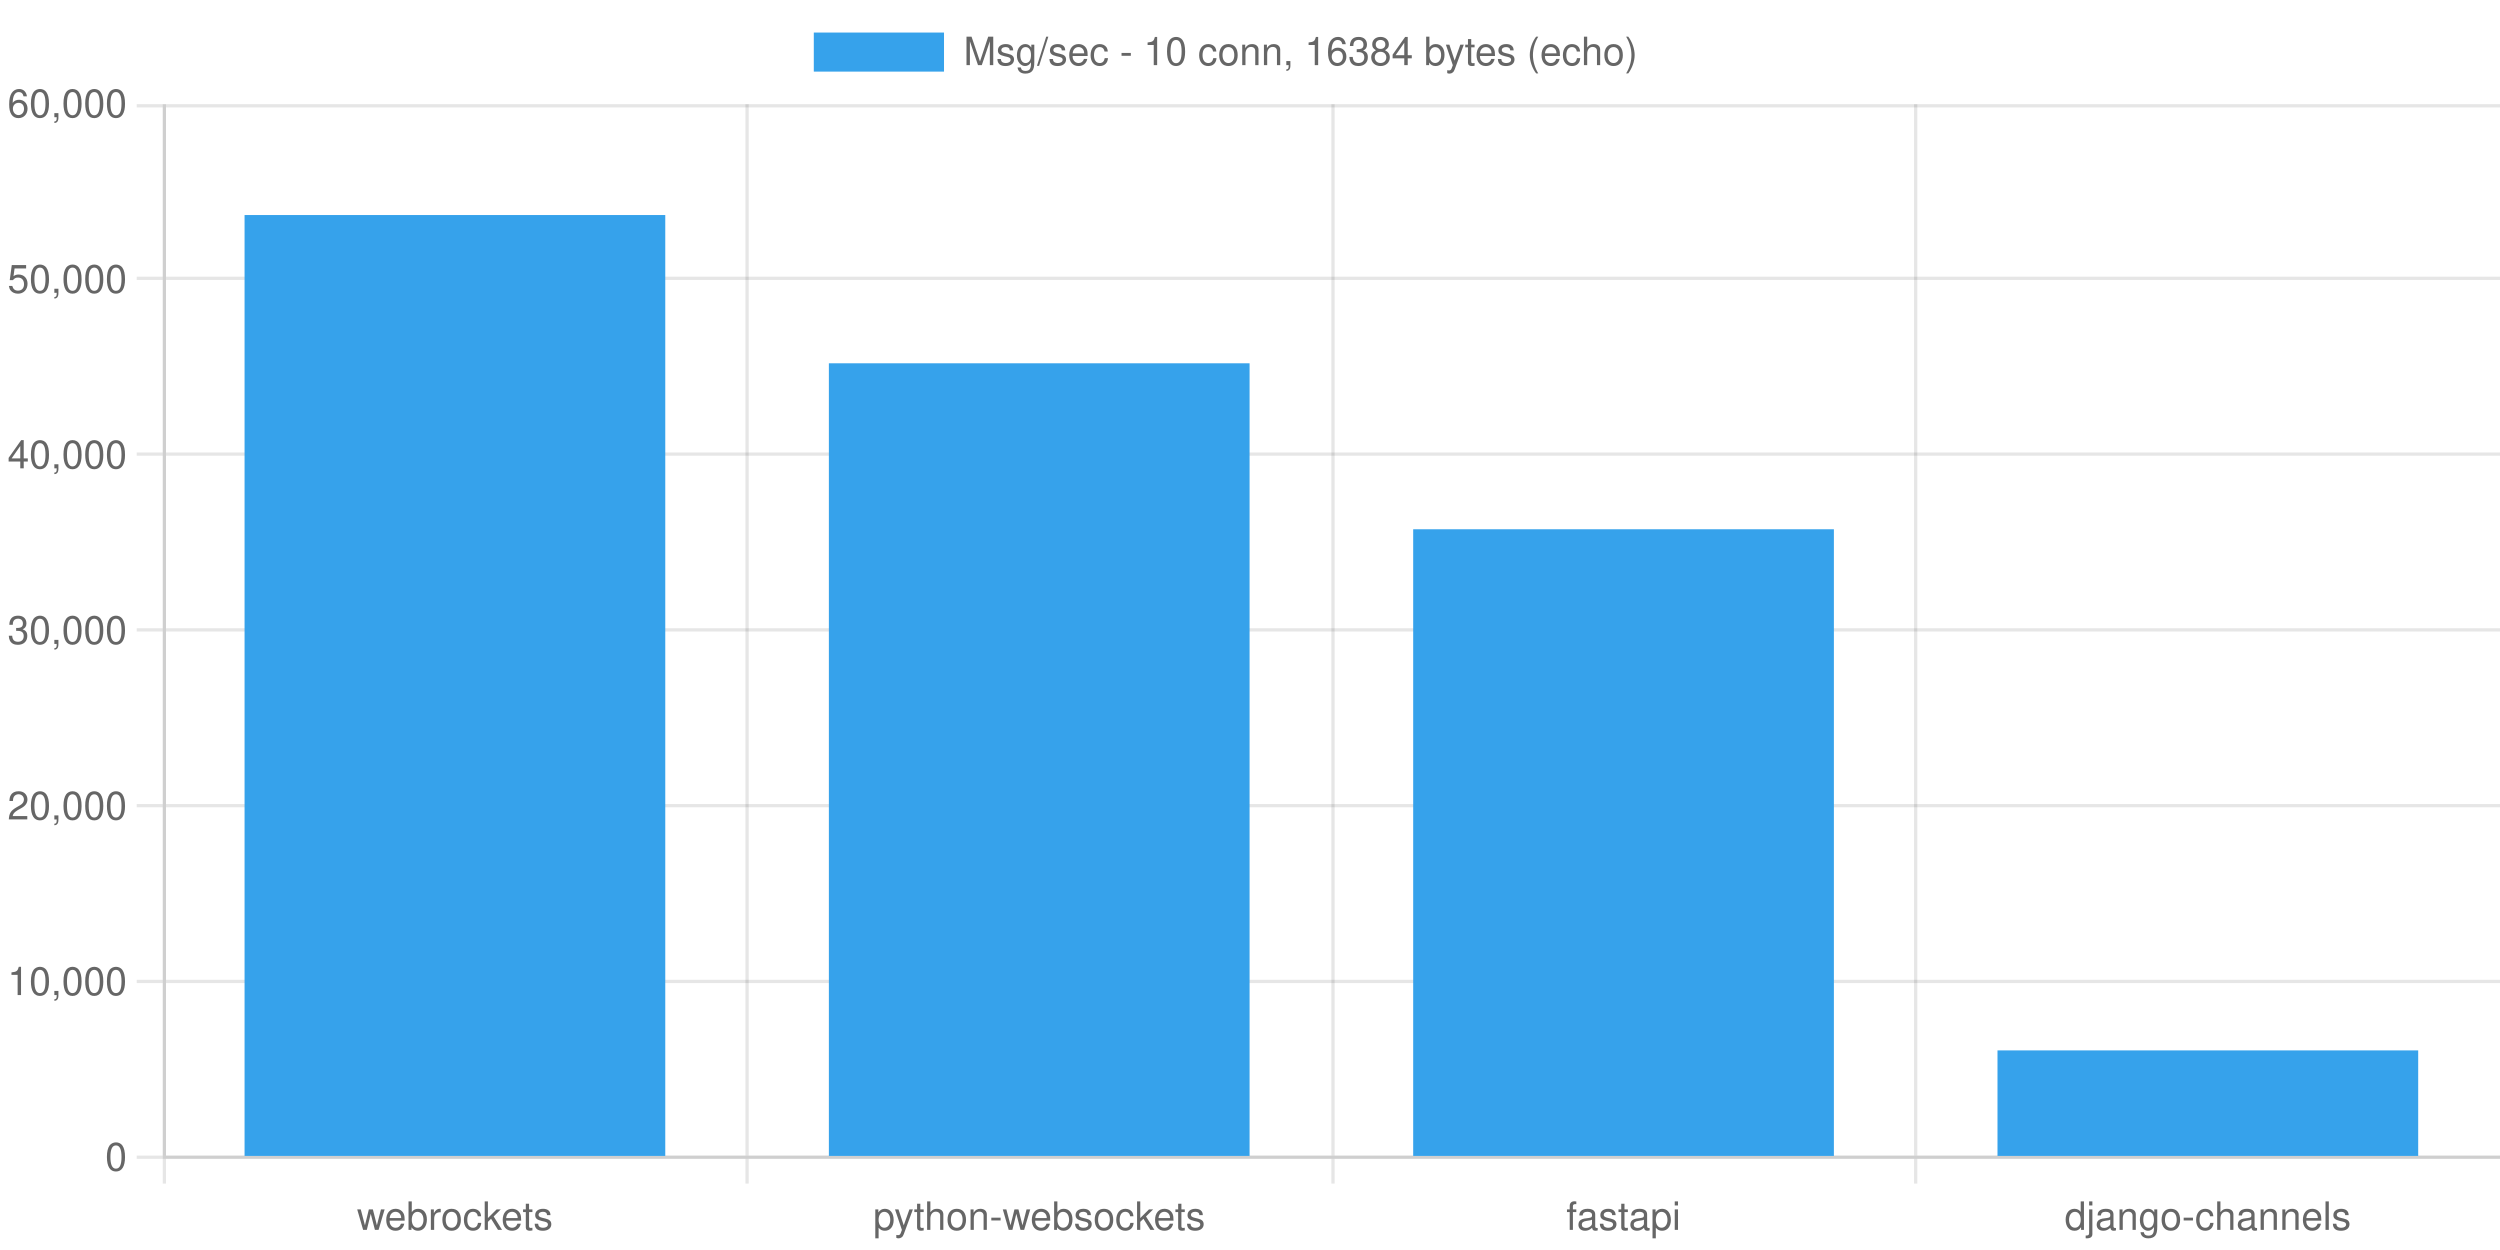
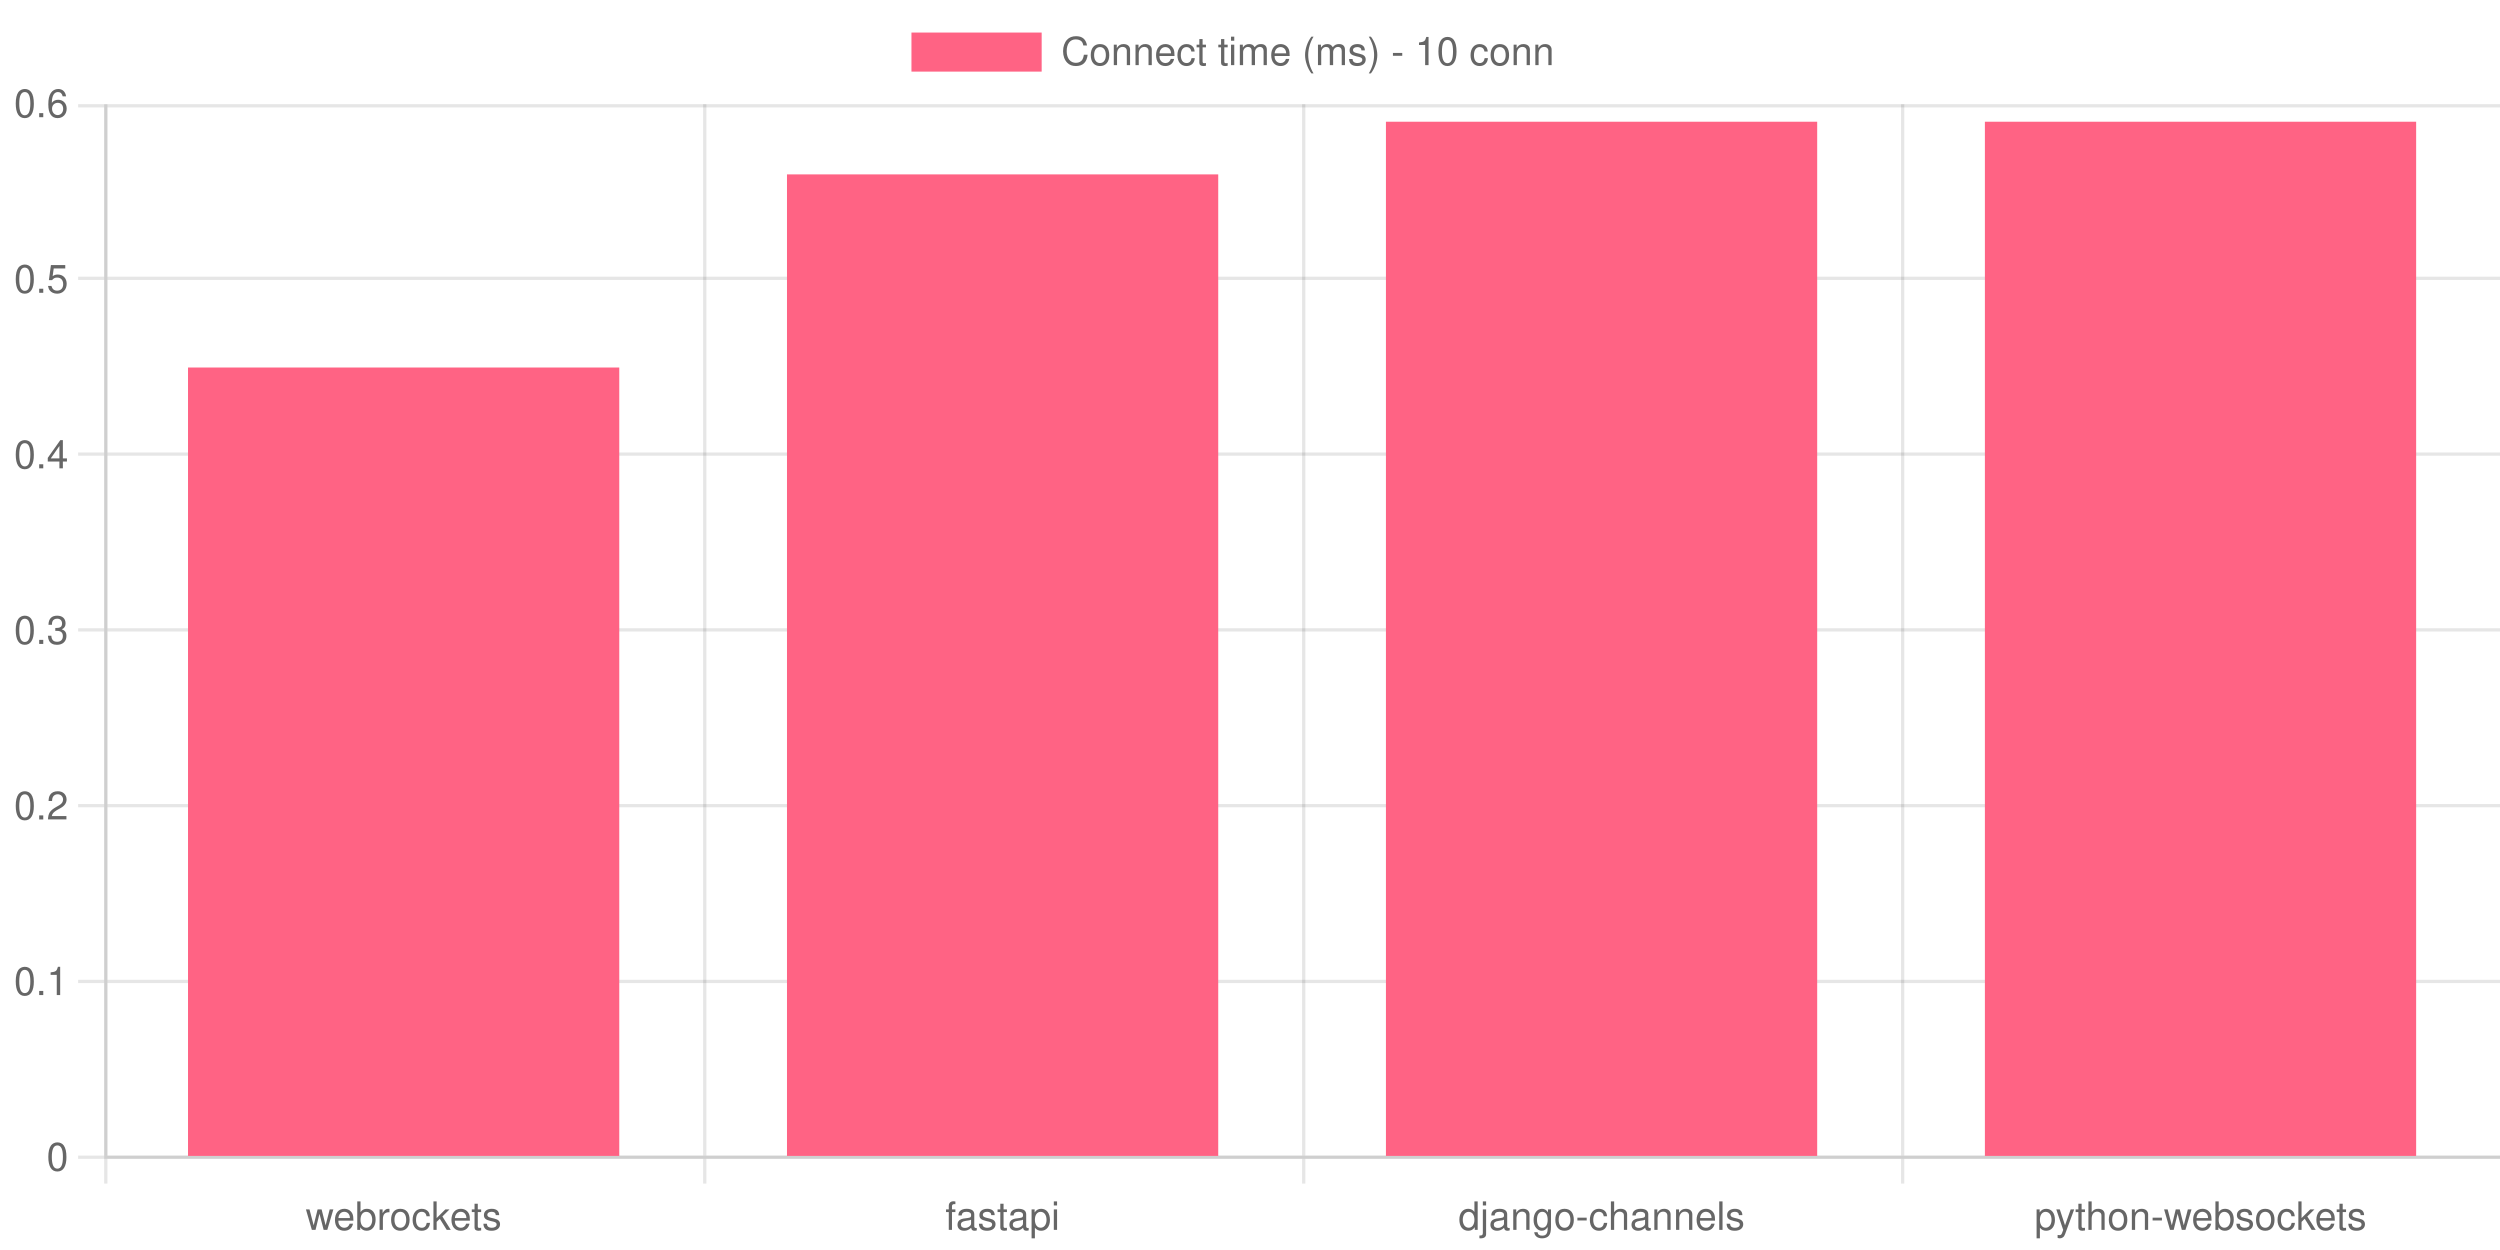
<svg xmlns="http://www.w3.org/2000/svg" version="1.1" width="768px" height="384px" viewBox="0 0 768 384">
  <defs>
    <clipPath id="clip-1" fill-rule="nonzero">
      <path d="M 0,0 L 0,32 768,32 768,0 Z" />
    </clipPath>
    <clipPath id="clip-2" fill-rule="nonzero">
      <path d="M 0,355.6 L 0,384 768,384 768,355.6 Z" />
    </clipPath>
    <clipPath id="clip-3" fill-rule="nonzero">
-       <path d="M 0,0 L 0,384 50,384 50,0 Z" />
+       <path d="M 0,0 L 0,384 32,384 32,0 Z" />
    </clipPath>
    <clipPath id="clip-4" fill-rule="nonzero">
-       <path d="M 50,32 L 50,355.6 768,355.6 768,32 Z" />
+       <path d="M 32,32 L 32,355.6 768,355.6 768,32 Z" />
    </clipPath>
  </defs>
  <g stroke="none" fill="transparent" fill-rule="nonzero" fill-opacity="1">
    <rect x="0" y="0" width="768" height="384" transform="matrix(1 0 0 1 0 0)" />
  </g>
  <g stroke="rgb(0,0,0)" stroke-width="1" stroke-linecap="butt" stroke-linejoin="miter" stroke-miterlimit="4" stroke-opacity="0.1" fill="none">
-     <path d="M 50.5,32 L 50.5,355" />
+     <path d="M 32.5,32 L 32.5,355" />
  </g>
  <g stroke="rgb(0,0,0)" stroke-width="1" stroke-linecap="butt" stroke-linejoin="miter" stroke-miterlimit="4" stroke-opacity="0.1" fill="none">
-     <path d="M 50.5,356 L 50.5,363.6" />
+     <path d="M 32.5,356 L 32.5,363.6" />
  </g>
  <g stroke="rgb(0,0,0)" stroke-width="1" stroke-linecap="butt" stroke-linejoin="miter" stroke-miterlimit="4" stroke-opacity="0.1" fill="none">
-     <path d="M 229.5,32 L 229.5,355" />
+     <path d="M 216.5,32 L 216.5,355" />
  </g>
  <g stroke="rgb(0,0,0)" stroke-width="1" stroke-linecap="butt" stroke-linejoin="miter" stroke-miterlimit="4" stroke-opacity="0.1" fill="none">
-     <path d="M 229.5,356 L 229.5,363.6" />
+     <path d="M 216.5,356 L 216.5,363.6" />
  </g>
  <g stroke="rgb(0,0,0)" stroke-width="1" stroke-linecap="butt" stroke-linejoin="miter" stroke-miterlimit="4" stroke-opacity="0.1" fill="none">
-     <path d="M 409.5,32 L 409.5,355" />
+     <path d="M 400.5,32 L 400.5,355" />
  </g>
  <g stroke="rgb(0,0,0)" stroke-width="1" stroke-linecap="butt" stroke-linejoin="miter" stroke-miterlimit="4" stroke-opacity="0.1" fill="none">
-     <path d="M 409.5,356 L 409.5,363.6" />
+     <path d="M 400.5,356 L 400.5,363.6" />
  </g>
  <g stroke="rgb(0,0,0)" stroke-width="1" stroke-linecap="butt" stroke-linejoin="miter" stroke-miterlimit="4" stroke-opacity="0.1" fill="none">
-     <path d="M 588.5,32 L 588.5,355" />
+     <path d="M 584.5,32 L 584.5,355" />
  </g>
  <g stroke="rgb(0,0,0)" stroke-width="1" stroke-linecap="butt" stroke-linejoin="miter" stroke-miterlimit="4" stroke-opacity="0.1" fill="none">
-     <path d="M 588.5,356 L 588.5,363.6" />
+     <path d="M 584.5,356 L 584.5,363.6" />
  </g>
  <g stroke="rgb(0,0,0)" stroke-width="1" stroke-linecap="butt" stroke-linejoin="miter" stroke-miterlimit="4" stroke-opacity="0.1" fill="none">
    <path d="M 768.5,32 L 768.5,355" />
  </g>
  <g stroke="rgb(0,0,0)" stroke-width="1" stroke-linecap="butt" stroke-linejoin="miter" stroke-miterlimit="4" stroke-opacity="0.1" fill="none">
    <path d="M 768.5,356 L 768.5,363.6" />
  </g>
  <g stroke="rgb(0,0,0)" stroke-width="1" stroke-linecap="butt" stroke-linejoin="miter" stroke-miterlimit="4" stroke-opacity="0.1" fill="none">
-     <path d="M 51,355.5 L 768,355.5" />
+     <path d="M 33,355.5 L 768,355.5" />
  </g>
  <g stroke="rgb(0,0,0)" stroke-width="1" stroke-linecap="butt" stroke-linejoin="miter" stroke-miterlimit="4" stroke-opacity="0.1" fill="none">
-     <path d="M 42,355.5 L 50,355.5" />
+     <path d="M 24,355.5 L 32,355.5" />
  </g>
  <g stroke="rgb(0,0,0)" stroke-width="1" stroke-linecap="butt" stroke-linejoin="miter" stroke-miterlimit="4" stroke-opacity="0.1" fill="none">
-     <path d="M 51,301.5 L 768,301.5" />
+     <path d="M 33,301.5 L 768,301.5" />
  </g>
  <g stroke="rgb(0,0,0)" stroke-width="1" stroke-linecap="butt" stroke-linejoin="miter" stroke-miterlimit="4" stroke-opacity="0.1" fill="none">
-     <path d="M 42,301.5 L 50,301.5" />
+     <path d="M 24,301.5 L 32,301.5" />
  </g>
  <g stroke="rgb(0,0,0)" stroke-width="1" stroke-linecap="butt" stroke-linejoin="miter" stroke-miterlimit="4" stroke-opacity="0.1" fill="none">
-     <path d="M 51,247.5 L 768,247.5" />
+     <path d="M 33,247.5 L 768,247.5" />
  </g>
  <g stroke="rgb(0,0,0)" stroke-width="1" stroke-linecap="butt" stroke-linejoin="miter" stroke-miterlimit="4" stroke-opacity="0.1" fill="none">
-     <path d="M 42,247.5 L 50,247.5" />
+     <path d="M 24,247.5 L 32,247.5" />
  </g>
  <g stroke="rgb(0,0,0)" stroke-width="1" stroke-linecap="butt" stroke-linejoin="miter" stroke-miterlimit="4" stroke-opacity="0.1" fill="none">
-     <path d="M 51,193.5 L 768,193.5" />
+     <path d="M 33,193.5 L 768,193.5" />
  </g>
  <g stroke="rgb(0,0,0)" stroke-width="1" stroke-linecap="butt" stroke-linejoin="miter" stroke-miterlimit="4" stroke-opacity="0.1" fill="none">
-     <path d="M 42,193.5 L 50,193.5" />
+     <path d="M 24,193.5 L 32,193.5" />
  </g>
  <g stroke="rgb(0,0,0)" stroke-width="1" stroke-linecap="butt" stroke-linejoin="miter" stroke-miterlimit="4" stroke-opacity="0.1" fill="none">
-     <path d="M 51,139.5 L 768,139.5" />
+     <path d="M 33,139.5 L 768,139.5" />
  </g>
  <g stroke="rgb(0,0,0)" stroke-width="1" stroke-linecap="butt" stroke-linejoin="miter" stroke-miterlimit="4" stroke-opacity="0.1" fill="none">
-     <path d="M 42,139.5 L 50,139.5" />
+     <path d="M 24,139.5 L 32,139.5" />
  </g>
  <g stroke="rgb(0,0,0)" stroke-width="1" stroke-linecap="butt" stroke-linejoin="miter" stroke-miterlimit="4" stroke-opacity="0.1" fill="none">
-     <path d="M 51,85.5 L 768,85.5" />
+     <path d="M 33,85.5 L 768,85.5" />
  </g>
  <g stroke="rgb(0,0,0)" stroke-width="1" stroke-linecap="butt" stroke-linejoin="miter" stroke-miterlimit="4" stroke-opacity="0.1" fill="none">
-     <path d="M 42,85.5 L 50,85.5" />
+     <path d="M 24,85.5 L 32,85.5" />
  </g>
  <g stroke="rgb(0,0,0)" stroke-width="1" stroke-linecap="butt" stroke-linejoin="miter" stroke-miterlimit="4" stroke-opacity="0.1" fill="none">
-     <path d="M 51,32.5 L 768,32.5" />
+     <path d="M 33,32.5 L 768,32.5" />
  </g>
  <g stroke="rgb(0,0,0)" stroke-width="1" stroke-linecap="butt" stroke-linejoin="miter" stroke-miterlimit="4" stroke-opacity="0.1" fill="none">
-     <path d="M 42,32.5 L 50,32.5" />
+     <path d="M 24,32.5 L 32,32.5" />
  </g>
-   <g stroke="none" fill="rgb(54,162,235)" fill-rule="nonzero" fill-opacity="1" clip-path="url(#clip-1)">
-     <path d="M 250,10 L 250,22 290,22 290,10 Z" />
+   <g stroke="none" fill="rgb(255,99,132)" fill-rule="nonzero" fill-opacity="1" clip-path="url(#clip-1)">
+     <path d="M 280,10 L 280,22 320,22 320,10 Z" />
  </g>
  <g stroke="none" fill="#666" fill-rule="nonzero" fill-opacity="1" clip-path="url(#clip-1)">
    <text style="font:normal 12px 'Helvetica Neue', 'Helvetica', 'Arial', sans-serif;" text-anchor="start" dominant-baseline="middle" transform="matrix(1 0 0 1 0 0)">
-       <tspan x="296" y="16">Msg/sec - 10 conn, 16384 bytes (echo)</tspan>
+       <tspan x="326" y="16">Connect time (ms) - 10 conn</tspan>
    </text>
  </g>
  <g stroke="rgb(0,0,0)" stroke-width="1" stroke-linecap="butt" stroke-linejoin="miter" stroke-miterlimit="4" stroke-opacity="0.1" fill="none">
-     <path d="M 50,355.5 L 769,355.5" />
+     <path d="M 32,355.5 L 769,355.5" />
  </g>
  <g stroke="none" fill="#666" fill-rule="nonzero" fill-opacity="1" clip-path="url(#clip-2)">
-     <text style="font:normal 12px 'Helvetica Neue', 'Helvetica', 'Arial', sans-serif;" text-anchor="middle" dominant-baseline="middle" transform="matrix(1 0 0 1 139.75 366.6)">
+     <text style="font:normal 12px 'Helvetica Neue', 'Helvetica', 'Arial', sans-serif;" text-anchor="middle" dominant-baseline="middle" transform="matrix(1 0 0 1 124 366.6)">
      <tspan x="0" y="7.2">webrockets</tspan>
    </text>
  </g>
  <g stroke="none" fill="#666" fill-rule="nonzero" fill-opacity="1" clip-path="url(#clip-2)">
-     <text style="font:normal 12px 'Helvetica Neue', 'Helvetica', 'Arial', sans-serif;" text-anchor="middle" dominant-baseline="middle" transform="matrix(1 0 0 1 319.25 366.6)">
-       <tspan x="0" y="7.2">python-websockets</tspan>
-     </text>
-   </g>
-   <g stroke="none" fill="#666" fill-rule="nonzero" fill-opacity="1" clip-path="url(#clip-2)">
-     <text style="font:normal 12px 'Helvetica Neue', 'Helvetica', 'Arial', sans-serif;" text-anchor="middle" dominant-baseline="middle" transform="matrix(1 0 0 1 498.75 366.6)">
+     <text style="font:normal 12px 'Helvetica Neue', 'Helvetica', 'Arial', sans-serif;" text-anchor="middle" dominant-baseline="middle" transform="matrix(1 0 0 1 308 366.6)">
      <tspan x="0" y="7.2">fastapi</tspan>
    </text>
  </g>
  <g stroke="none" fill="#666" fill-rule="nonzero" fill-opacity="1" clip-path="url(#clip-2)">
-     <text style="font:normal 12px 'Helvetica Neue', 'Helvetica', 'Arial', sans-serif;" text-anchor="middle" dominant-baseline="middle" transform="matrix(1 0 0 1 678.25 366.6)">
+     <text style="font:normal 12px 'Helvetica Neue', 'Helvetica', 'Arial', sans-serif;" text-anchor="middle" dominant-baseline="middle" transform="matrix(1 0 0 1 492 366.6)">
      <tspan x="0" y="7.2">django-channels</tspan>
    </text>
  </g>
+   <g stroke="none" fill="#666" fill-rule="nonzero" fill-opacity="1" clip-path="url(#clip-2)">
+     <text style="font:normal 12px 'Helvetica Neue', 'Helvetica', 'Arial', sans-serif;" text-anchor="middle" dominant-baseline="middle" transform="matrix(1 0 0 1 676 366.6)">
+       <tspan x="0" y="7.2">python-websockets</tspan>
+     </text>
+   </g>
  <g stroke="rgb(0,0,0)" stroke-width="1" stroke-linecap="butt" stroke-linejoin="miter" stroke-miterlimit="4" stroke-opacity="0.1" fill="none">
-     <path d="M 50.5,32 L 50.5,356" />
+     <path d="M 32.5,32 L 32.5,356" />
  </g>
  <g stroke="none" fill="#666" fill-rule="nonzero" fill-opacity="1" clip-path="url(#clip-3)">
-     <text style="font:normal 12px 'Helvetica Neue', 'Helvetica', 'Arial', sans-serif;" text-anchor="end" dominant-baseline="middle" transform="matrix(1 0 0 1 39 355.6)">
+     <text style="font:normal 12px 'Helvetica Neue', 'Helvetica', 'Arial', sans-serif;" text-anchor="end" dominant-baseline="middle" transform="matrix(1 0 0 1 21 355.6)">
      <tspan x="0" y="0">0</tspan>
    </text>
  </g>
  <g stroke="none" fill="#666" fill-rule="nonzero" fill-opacity="1" clip-path="url(#clip-3)">
-     <text style="font:normal 12px 'Helvetica Neue', 'Helvetica', 'Arial', sans-serif;" text-anchor="end" dominant-baseline="middle" transform="matrix(1 0 0 1 39 301.6667)">
-       <tspan x="0" y="0">10,000</tspan>
+     <text style="font:normal 12px 'Helvetica Neue', 'Helvetica', 'Arial', sans-serif;" text-anchor="end" dominant-baseline="middle" transform="matrix(1 0 0 1 21 301.6667)">
+       <tspan x="0" y="0">0.1</tspan>
    </text>
  </g>
  <g stroke="none" fill="#666" fill-rule="nonzero" fill-opacity="1" clip-path="url(#clip-3)">
-     <text style="font:normal 12px 'Helvetica Neue', 'Helvetica', 'Arial', sans-serif;" text-anchor="end" dominant-baseline="middle" transform="matrix(1 0 0 1 39 247.7333)">
-       <tspan x="0" y="0">20,000</tspan>
+     <text style="font:normal 12px 'Helvetica Neue', 'Helvetica', 'Arial', sans-serif;" text-anchor="end" dominant-baseline="middle" transform="matrix(1 0 0 1 21 247.7333)">
+       <tspan x="0" y="0">0.2</tspan>
    </text>
  </g>
  <g stroke="none" fill="#666" fill-rule="nonzero" fill-opacity="1" clip-path="url(#clip-3)">
-     <text style="font:normal 12px 'Helvetica Neue', 'Helvetica', 'Arial', sans-serif;" text-anchor="end" dominant-baseline="middle" transform="matrix(1 0 0 1 39 193.8)">
-       <tspan x="0" y="0">30,000</tspan>
+     <text style="font:normal 12px 'Helvetica Neue', 'Helvetica', 'Arial', sans-serif;" text-anchor="end" dominant-baseline="middle" transform="matrix(1 0 0 1 21 193.8)">
+       <tspan x="0" y="0">0.3</tspan>
    </text>
  </g>
  <g stroke="none" fill="#666" fill-rule="nonzero" fill-opacity="1" clip-path="url(#clip-3)">
-     <text style="font:normal 12px 'Helvetica Neue', 'Helvetica', 'Arial', sans-serif;" text-anchor="end" dominant-baseline="middle" transform="matrix(1 0 0 1 39 139.8667)">
-       <tspan x="0" y="0">40,000</tspan>
+     <text style="font:normal 12px 'Helvetica Neue', 'Helvetica', 'Arial', sans-serif;" text-anchor="end" dominant-baseline="middle" transform="matrix(1 0 0 1 21 139.8667)">
+       <tspan x="0" y="0">0.4</tspan>
    </text>
  </g>
  <g stroke="none" fill="#666" fill-rule="nonzero" fill-opacity="1" clip-path="url(#clip-3)">
-     <text style="font:normal 12px 'Helvetica Neue', 'Helvetica', 'Arial', sans-serif;" text-anchor="end" dominant-baseline="middle" transform="matrix(1 0 0 1 39 85.93333)">
-       <tspan x="0" y="0">50,000</tspan>
+     <text style="font:normal 12px 'Helvetica Neue', 'Helvetica', 'Arial', sans-serif;" text-anchor="end" dominant-baseline="middle" transform="matrix(1 0 0 1 21 85.93333)">
+       <tspan x="0" y="0">0.5</tspan>
    </text>
  </g>
  <g stroke="none" fill="#666" fill-rule="nonzero" fill-opacity="1" clip-path="url(#clip-3)">
-     <text style="font:normal 12px 'Helvetica Neue', 'Helvetica', 'Arial', sans-serif;" text-anchor="end" dominant-baseline="middle" transform="matrix(1 0 0 1 39 32)">
-       <tspan x="0" y="0">60,000</tspan>
+     <text style="font:normal 12px 'Helvetica Neue', 'Helvetica', 'Arial', sans-serif;" text-anchor="end" dominant-baseline="middle" transform="matrix(1 0 0 1 21 32)">
+       <tspan x="0" y="0">0.6</tspan>
    </text>
  </g>
-   <g stroke="none" fill="rgb(54,162,235)" fill-rule="nonzero" fill-opacity="1" clip-path="url(#clip-4)">
-     <path d="M 75.13,66.058 L 75.13,355.1 204.37,355.1 204.37,66.058 Z" />
+   <g stroke="none" fill="rgb(255,99,132)" fill-rule="nonzero" fill-opacity="1" clip-path="url(#clip-4)">
+     <path d="M 57.76,112.9 L 57.76,355.1 190.24,355.1 190.24,112.9 Z" />
  </g>
-   <g stroke="none" fill="rgb(54,162,235)" fill-rule="nonzero" fill-opacity="1" clip-path="url(#clip-4)">
-     <path d="M 254.63,111.602 L 254.63,355.1 383.87,355.1 383.87,111.602 Z" />
+   <g stroke="none" fill="rgb(255,99,132)" fill-rule="nonzero" fill-opacity="1" clip-path="url(#clip-4)">
+     <path d="M 241.76,53.573 L 241.76,355.1 374.24,355.1 374.24,53.573 Z" />
  </g>
-   <g stroke="none" fill="rgb(54,162,235)" fill-rule="nonzero" fill-opacity="1" clip-path="url(#clip-4)">
-     <path d="M 434.13,162.589 L 434.13,355.1 563.37,355.1 563.37,162.589 Z" />
+   <g stroke="none" fill="rgb(255,99,132)" fill-rule="nonzero" fill-opacity="1" clip-path="url(#clip-4)">
+     <path d="M 425.76,37.393 L 425.76,355.1 558.24,355.1 558.24,37.393 Z" />
  </g>
-   <g stroke="none" fill="rgb(54,162,235)" fill-rule="nonzero" fill-opacity="1" clip-path="url(#clip-4)">
-     <path d="M 613.63,322.683 L 613.63,355.1 742.87,355.1 742.87,322.683 Z" />
+   <g stroke="none" fill="rgb(255,99,132)" fill-rule="nonzero" fill-opacity="1" clip-path="url(#clip-4)">
+     <path d="M 609.76,37.393 L 609.76,355.1 742.24,355.1 742.24,37.393 Z" />
  </g>
</svg>
